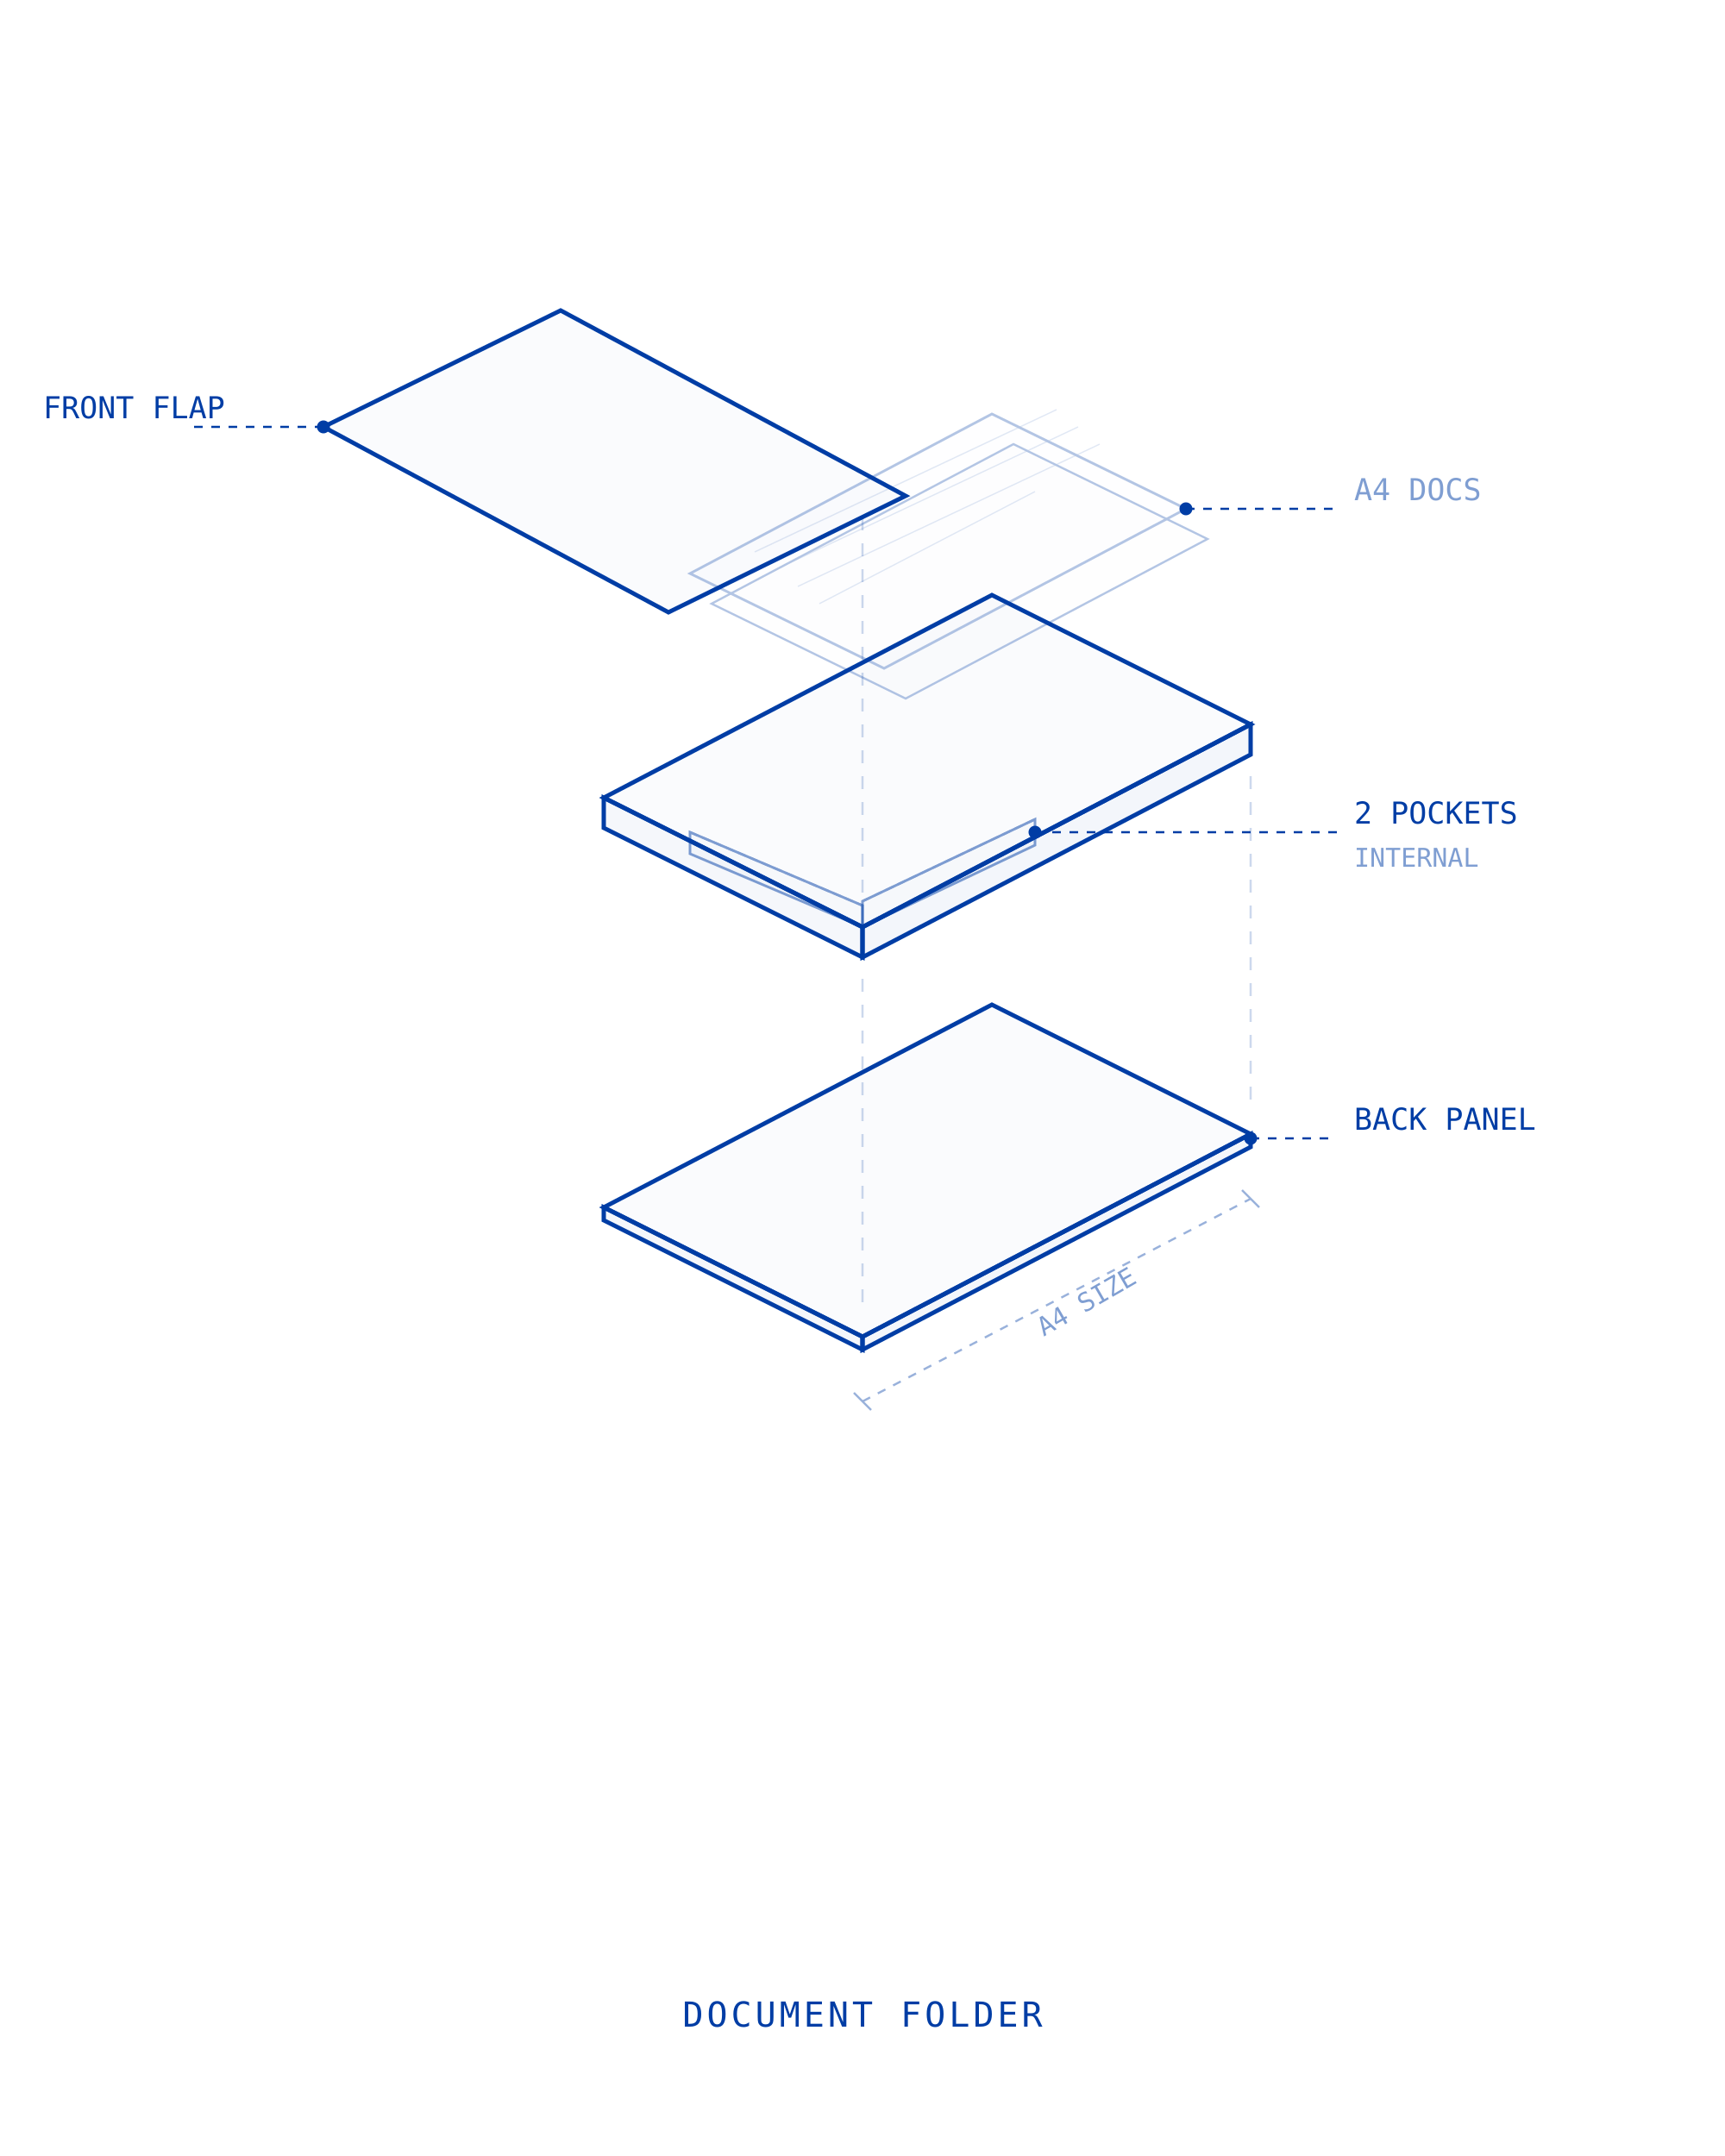
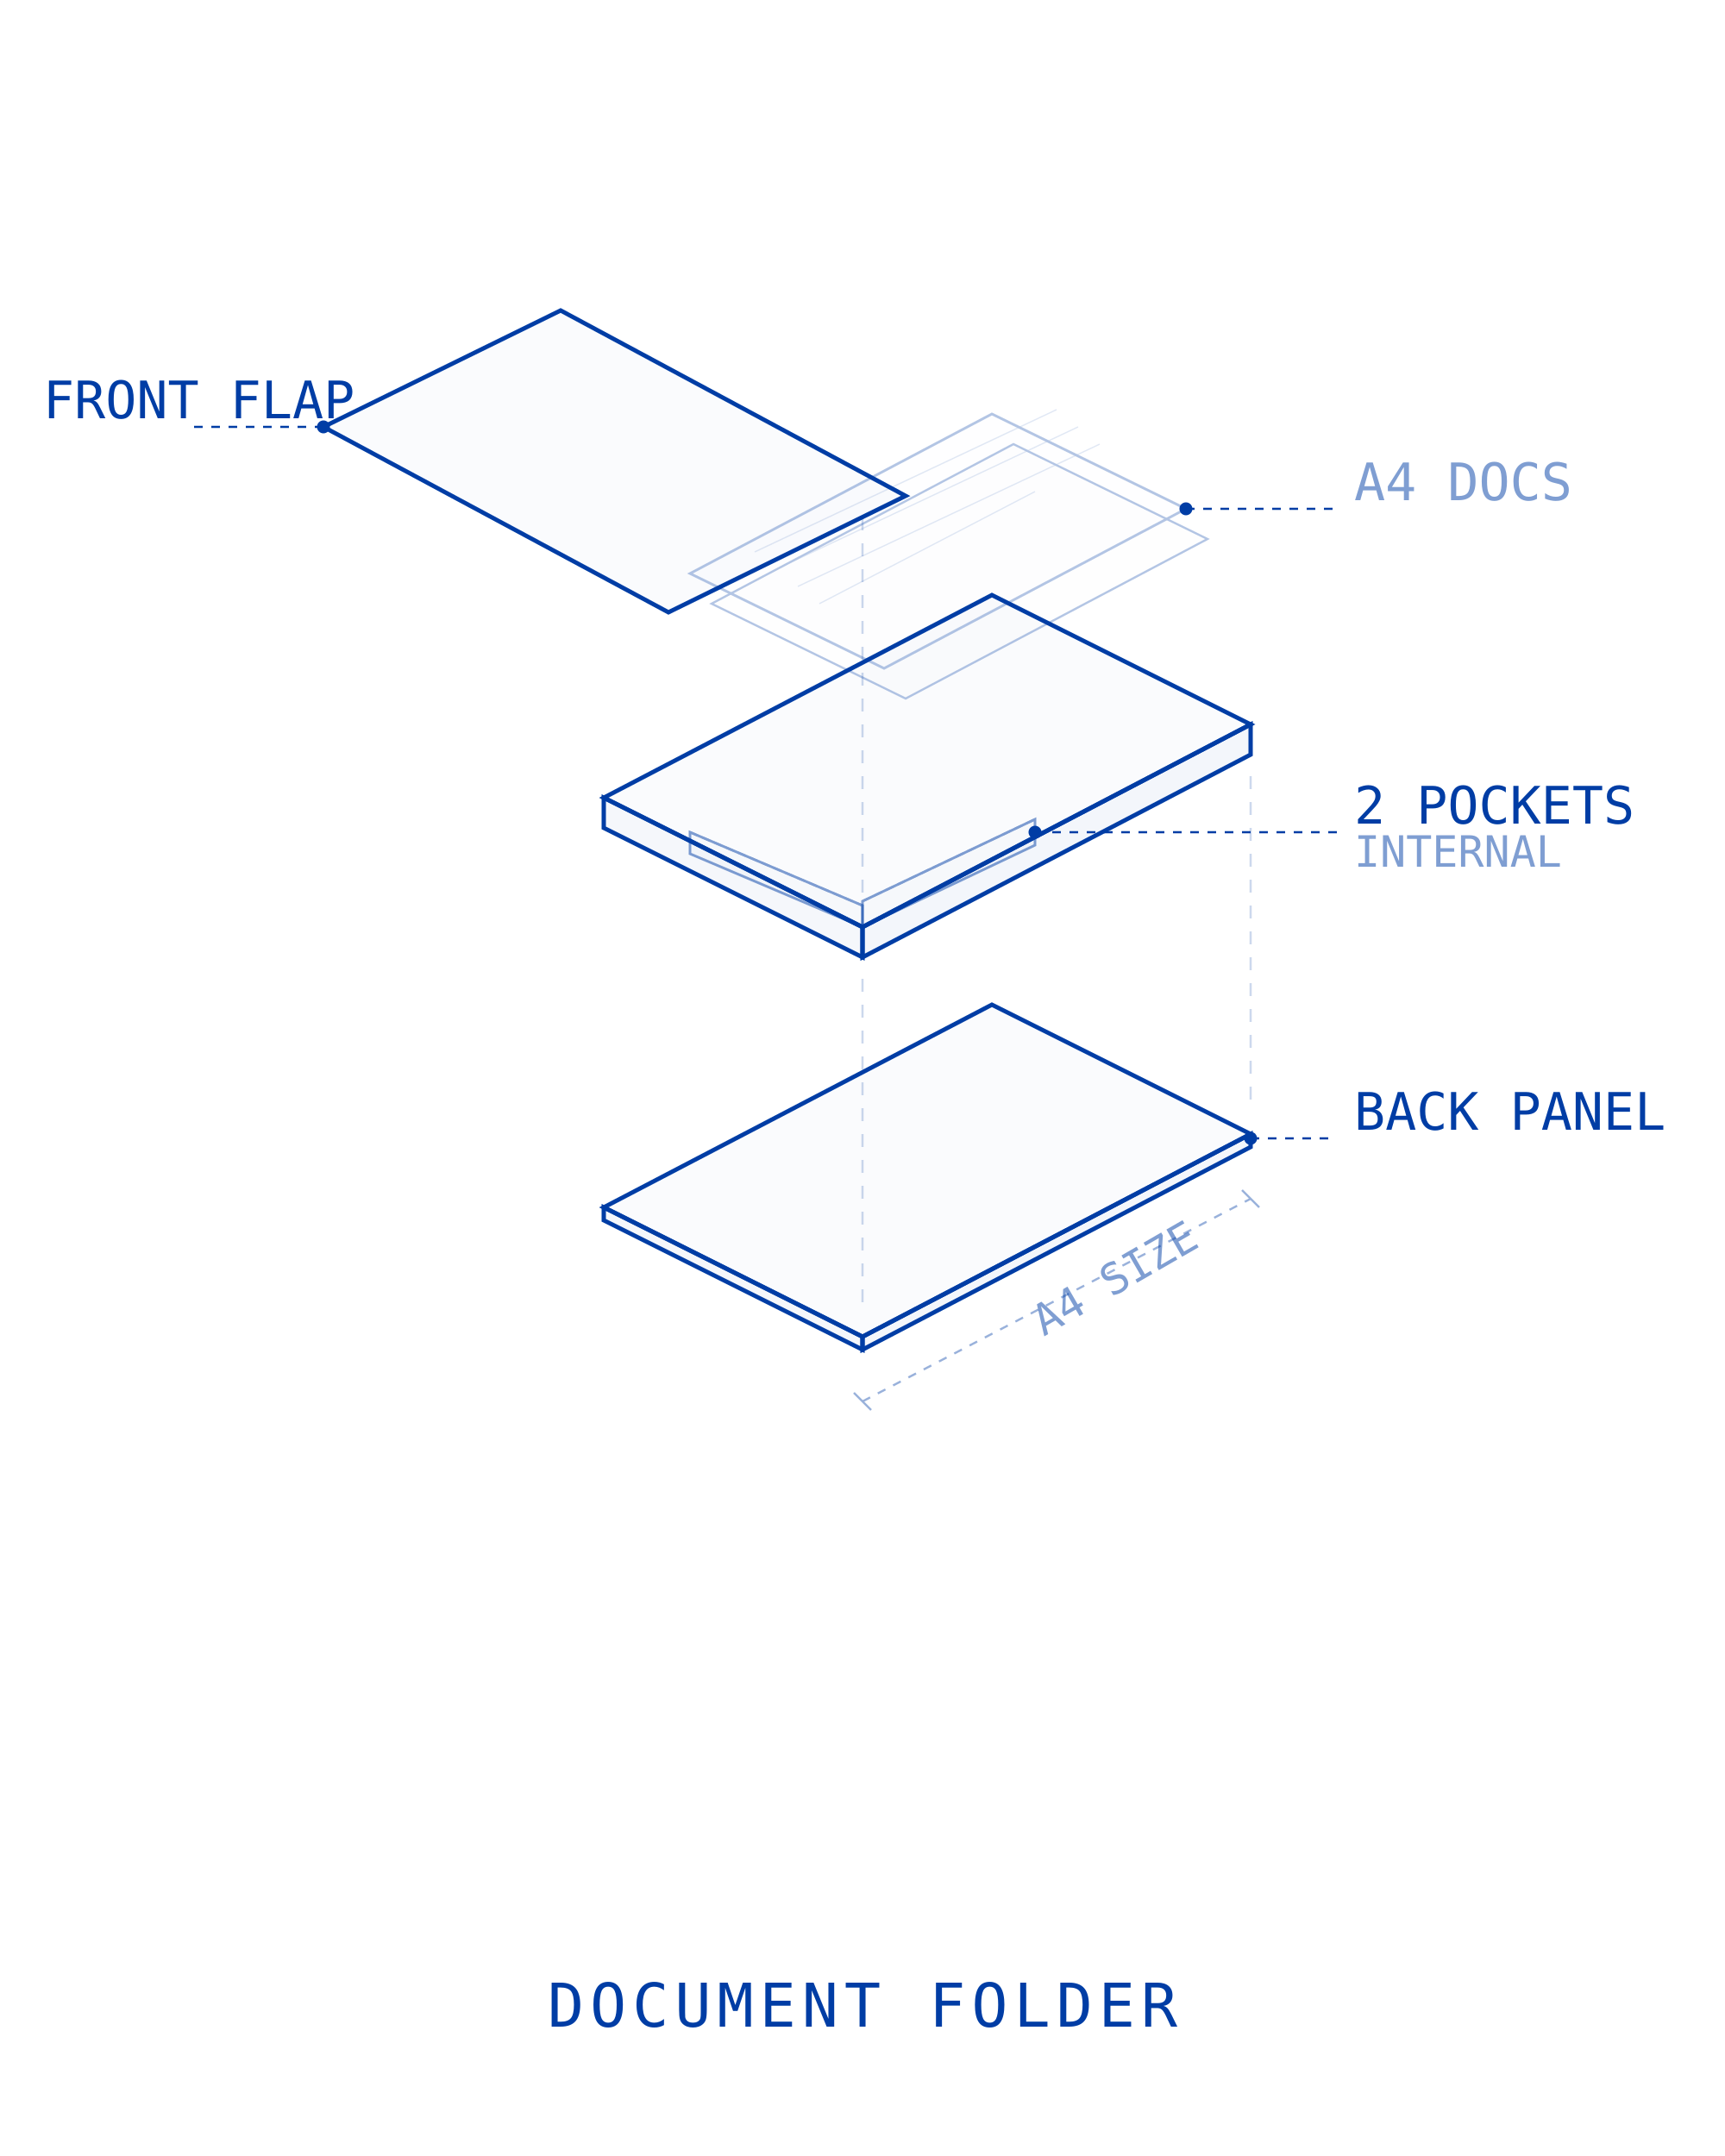
<svg xmlns="http://www.w3.org/2000/svg" viewBox="0 0 400 500" fill="none">
  <g>
    <polygon points="130,72 210,115 155,142 75,99" stroke="#003DA5" stroke-width="1" fill="rgba(0,61,165,0.02)" />
    <line x1="130" y1="72" x2="210" y2="115" stroke="#003DA5" stroke-width="0.5" stroke-dasharray="4 2" opacity="0.3" />
  </g>
  <g opacity="0.3">
    <polygon points="205,155 275,118 230,96 160,133" stroke="#003DA5" stroke-width="0.6" fill="rgba(0,61,165,0.02)" />
    <g stroke="#003DA5" stroke-width="0.3" opacity="0.4">
      <line x1="175" y1="128" x2="245" y2="95" />
      <line x1="180" y1="132" x2="250" y2="99" />
      <line x1="185" y1="136" x2="255" y2="103" />
      <line x1="190" y1="140" x2="240" y2="114" />
    </g>
    <polygon points="210,162 280,125 235,103 165,140" stroke="#003DA5" stroke-width="0.5" fill="rgba(0,61,165,0.01)" />
  </g>
  <g>
    <polygon points="200,215 290,168 230,138 140,185" stroke="#003DA5" stroke-width="1" fill="rgba(0,61,165,0.02)" />
    <polygon points="200,215 290,168 290,175 200,222" stroke="#003DA5" stroke-width="1" fill="rgba(0,61,165,0.05)" />
    <polygon points="200,215 140,185 140,192 200,222" stroke="#003DA5" stroke-width="1" fill="rgba(0,61,165,0.04)" />
    <g opacity="0.5">
      <polygon points="160,198 200,215 200,210 160,193" stroke="#003DA5" stroke-width="0.6" fill="rgba(0,61,165,0.03)" />
      <line x1="160" y1="193" x2="200" y2="210" stroke="#003DA5" stroke-width="0.5" stroke-dasharray="2 1" />
    </g>
    <g opacity="0.5">
      <polygon points="200,215 240,196 240,190 200,209" stroke="#003DA5" stroke-width="0.6" fill="rgba(0,61,165,0.03)" />
      <line x1="200" y1="209" x2="240" y2="190" stroke="#003DA5" stroke-width="0.5" stroke-dasharray="2 1" />
    </g>
  </g>
  <g>
    <polygon points="200,310 290,263 230,233 140,280" stroke="#003DA5" stroke-width="1" fill="rgba(0,61,165,0.02)" />
    <polygon points="200,310 290,263 290,266 200,313" stroke="#003DA5" stroke-width="1" fill="rgba(0,61,165,0.05)" />
    <polygon points="200,310 140,280 140,283 200,313" stroke="#003DA5" stroke-width="1" fill="rgba(0,61,165,0.04)" />
  </g>
  <g stroke="#003DA5" stroke-width="0.5" stroke-dasharray="3 3" opacity="0.2">
    <line x1="200" y1="120" x2="200" y2="210" />
    <line x1="200" y1="227" x2="200" y2="305" />
    <line x1="290" y1="180" x2="290" y2="258" />
  </g>
  <g>
    <line x1="75" y1="99" x2="45" y2="99" stroke="#003DA5" stroke-width="0.5" stroke-dasharray="2 2" />
    <circle cx="75" cy="99" r="1.5" fill="#003DA5" />
-     <text x="10" y="97" font-family="'Doto', monospace" font-size="7" fill="#003DA5">FRONT FLAP</text>
+     <text x="10" y="97" font-family="'Doto', monospace" font-size="12" fill="#003DA5">FRONT FLAP</text>
    <line x1="275" y1="118" x2="310" y2="118" stroke="#003DA5" stroke-width="0.5" stroke-dasharray="2 2" />
    <circle cx="275" cy="118" r="1.5" fill="#003DA5" />
-     <text x="314" y="116" font-family="'Doto', monospace" font-size="7" fill="#003DA5" opacity="0.5">A4 DOCS</text>
+     <text x="314" y="116" font-family="'Doto', monospace" font-size="12" fill="#003DA5" opacity="0.5">A4 DOCS</text>
    <line x1="240" y1="193" x2="310" y2="193" stroke="#003DA5" stroke-width="0.5" stroke-dasharray="2 2" />
    <circle cx="240" cy="193" r="1.5" fill="#003DA5" />
-     <text x="314" y="191" font-family="'Doto', monospace" font-size="7" fill="#003DA5">2 POCKETS</text>
-     <text x="314" y="201" font-family="'Doto', monospace" font-size="6" fill="#003DA5" opacity="0.5">INTERNAL</text>
+     <text x="314" y="191" font-family="'Doto', monospace" font-size="12" fill="#003DA5">2 POCKETS</text>
+     <text x="314" y="201" font-family="'Doto', monospace" font-size="10" fill="#003DA5" opacity="0.5">INTERNAL</text>
    <line x1="290" y1="264" x2="310" y2="264" stroke="#003DA5" stroke-width="0.5" stroke-dasharray="2 2" />
    <circle cx="290" cy="264" r="1.5" fill="#003DA5" />
-     <text x="314" y="262" font-family="'Doto', monospace" font-size="7" fill="#003DA5">BACK PANEL</text>
+     <text x="314" y="262" font-family="'Doto', monospace" font-size="12" fill="#003DA5">BACK PANEL</text>
  </g>
  <g stroke="#003DA5" stroke-width="0.5" opacity="0.4">
    <line x1="200" y1="325" x2="290" y2="278" stroke-dasharray="2 2" />
    <line x1="198" y1="323" x2="202" y2="327" />
    <line x1="288" y1="276" x2="292" y2="280" />
  </g>
-   <text x="242" y="310" font-family="'Doto', monospace" font-size="6" fill="#003DA5" opacity="0.5" transform="rotate(-30, 242, 310)">
+   <text x="242" y="310" font-family="'Doto', monospace" font-size="10" fill="#003DA5" opacity="0.5" transform="rotate(-30, 242, 310)">
    A4 SIZE
  </text>
-   <text x="200" y="470" font-family="'Doto', monospace" font-size="8" fill="#003DA5" text-anchor="middle" letter-spacing="0.1em">
+   <text x="200" y="470" font-family="'Doto', monospace" font-size="14" fill="#003DA5" text-anchor="middle" letter-spacing="0.1em">
    DOCUMENT FOLDER
  </text>
</svg>
